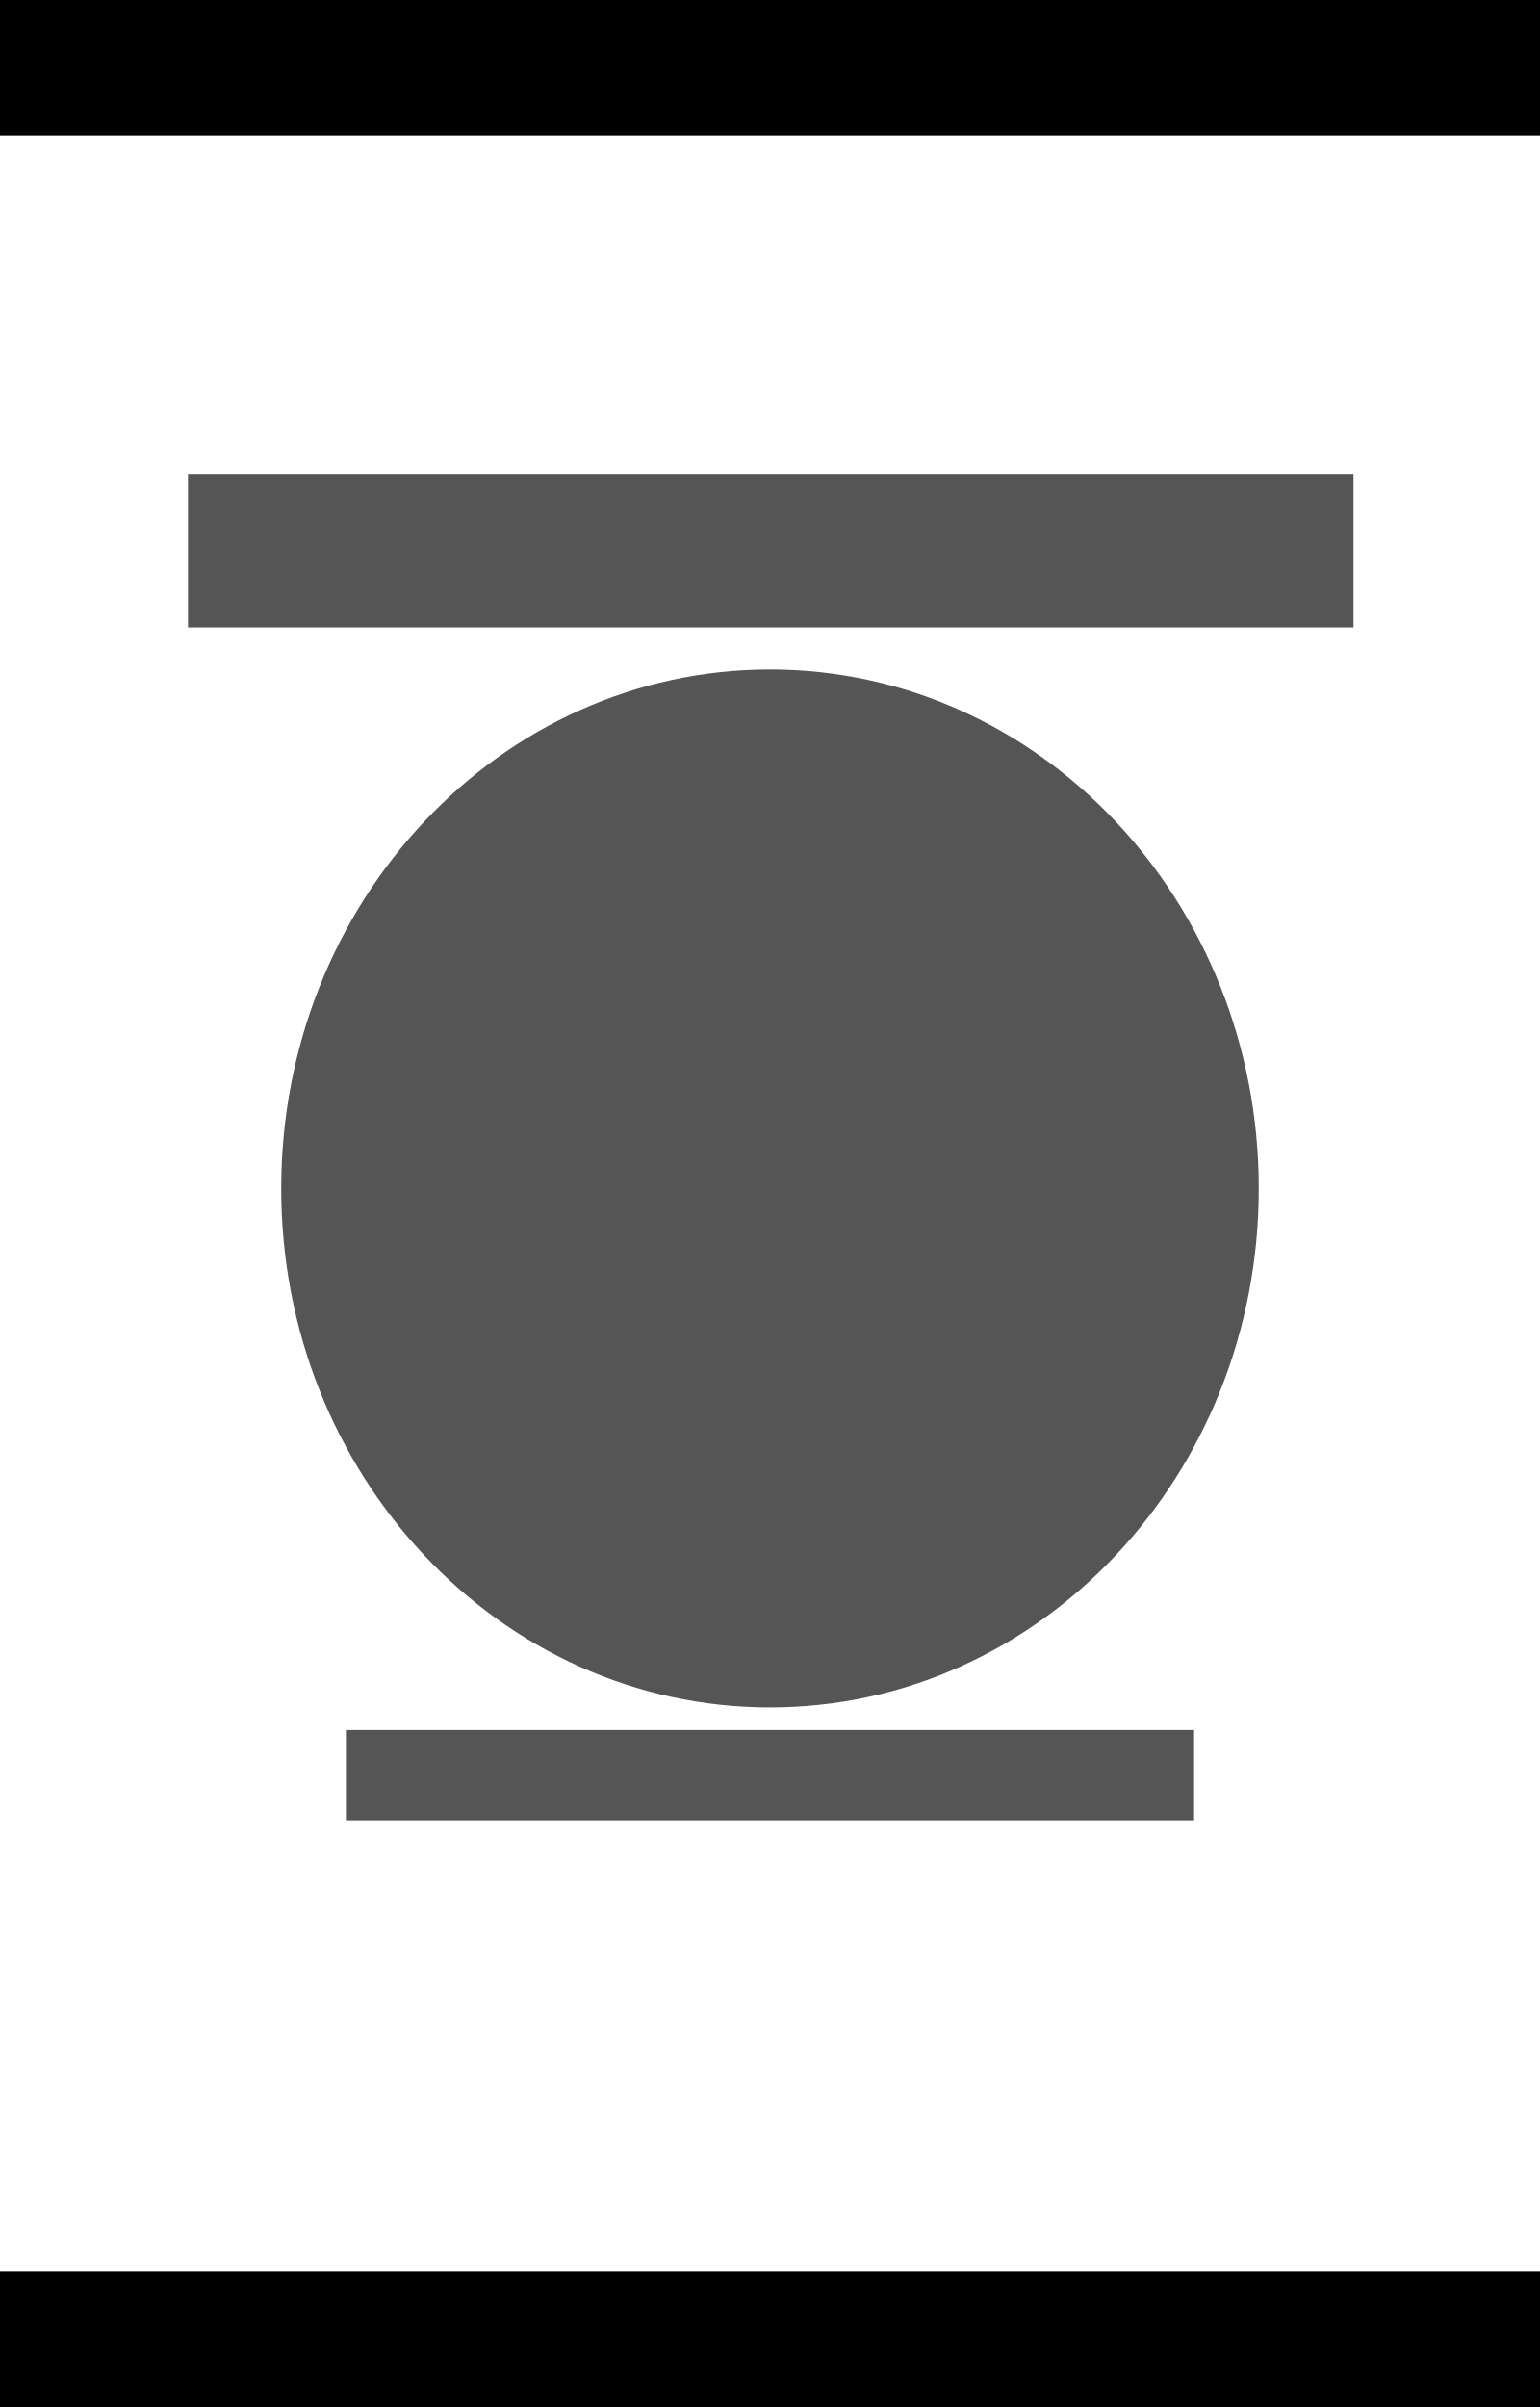
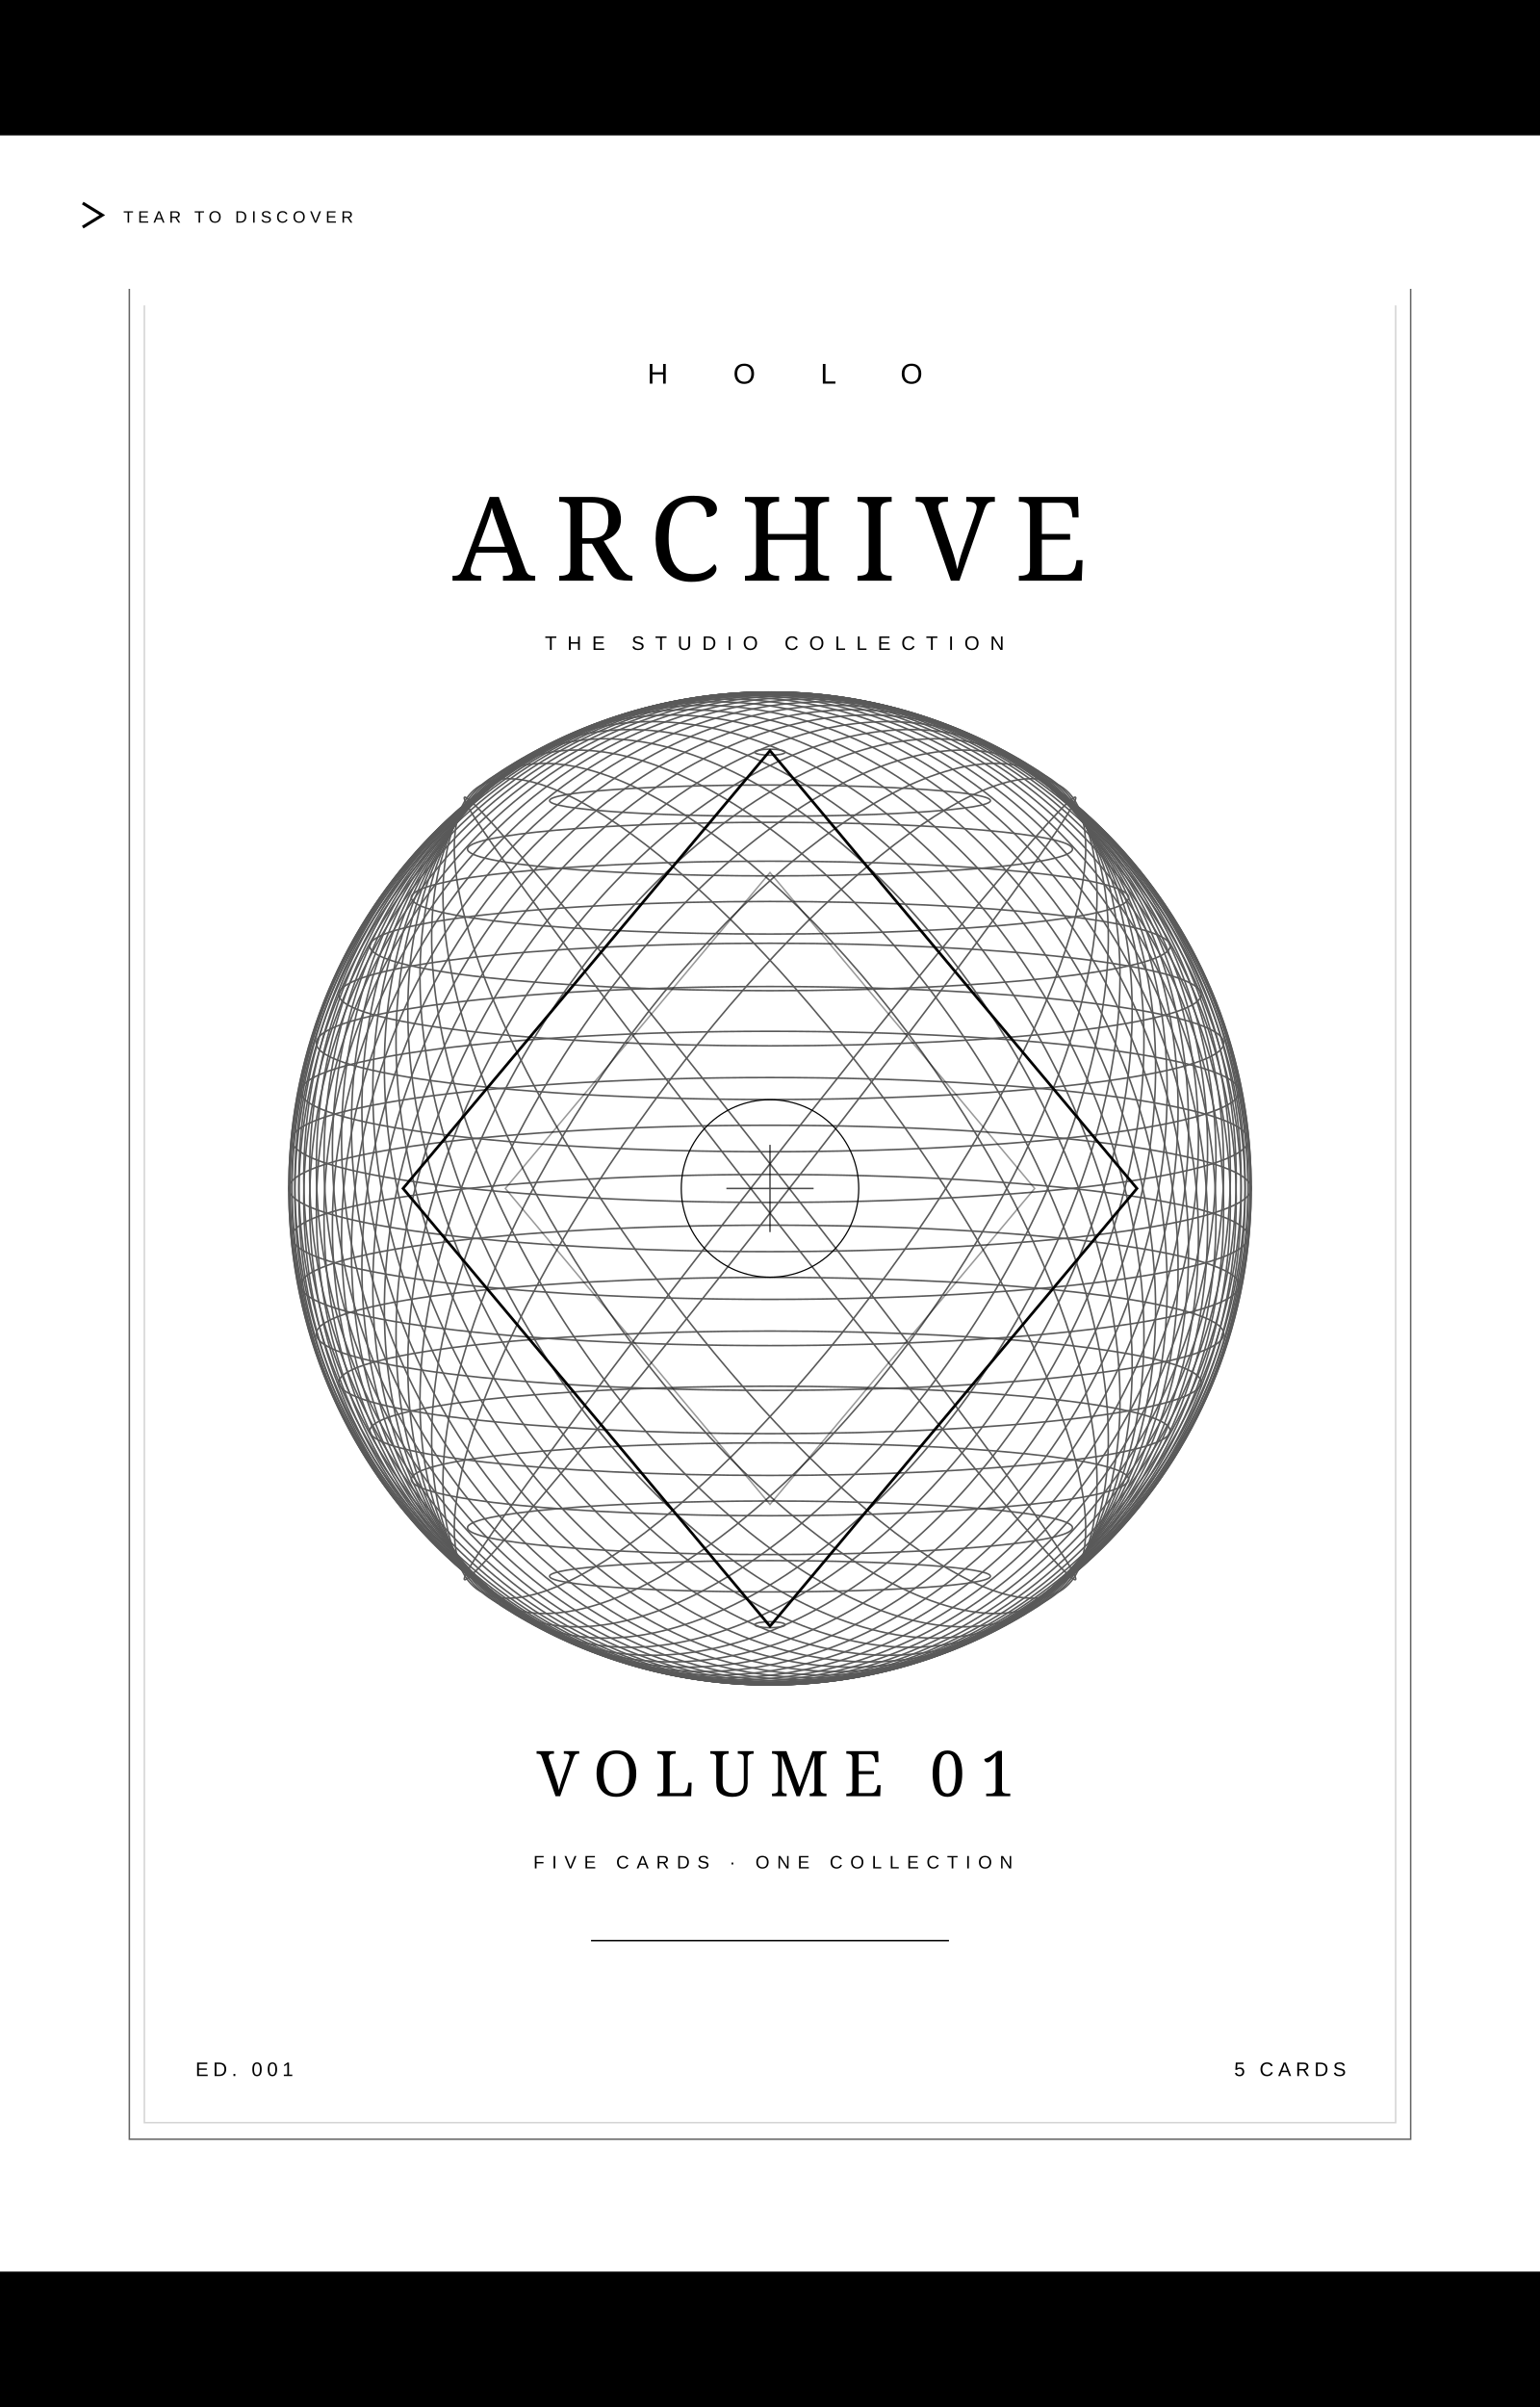
<svg xmlns="http://www.w3.org/2000/svg" width="1024" height="1600" viewBox="0 0 1024 1600">
  <path fill="white" d="M0 0h1024v1600H0z" />
  <path fill="black" d="M0 0h1024v90H0zM0 1510h1024v90H0z" />
-   <ellipse fill="#555" cx="512" cy="790" rx="325" ry="345" />
-   <path fill="#555" d="M125 315h775v102H125zM230 1150h564v60H230z" />
+   <g fill="none" stroke="black" opacity=".6">
+     <path d="M86 192v1230h852V192" />
+     <path d="M96 203v1208h832V203" opacity=".28" />
+   </g>
+   <g fill="black" text-anchor="middle" font-family="Arial,sans-serif">
+     <text x="522" y="255" font-size="19" letter-spacing="19">H O L O</text>
+     <text x="512" y="386" font-family="Georgia,serif" font-size="78" letter-spacing="13">ARCHIVE</text>
+     <text x="515" y="432" font-size="13" letter-spacing="7">THE STUDIO COLLECTION</text>
+   </g>
+   <g fill="none" stroke="black" stroke-width="1.05" opacity=".65">
+     <ellipse cx="512" cy="790" rx="10.12" ry="330" transform="rotate(-38.0 512 790)" />
+     <ellipse cx="512" cy="790" rx="96.46" ry="330" transform="rotate(-36.2 512 790)" />
+     <ellipse cx="512" cy="790" rx="134.78" ry="330" transform="rotate(-34.5 512 790)" />
+     <ellipse cx="512" cy="790" rx="163.04" ry="330" transform="rotate(-32.7 512 790)" />
+     <ellipse cx="512" cy="790" rx="185.90" ry="330" transform="rotate(-30.9 512 790)" />
+     <ellipse cx="512" cy="790" rx="205.16" ry="330" transform="rotate(-29.2 512 790)" />
+     <ellipse cx="512" cy="790" rx="221.76" ry="330" transform="rotate(-27.4 512 790)" />
+     <ellipse cx="512" cy="790" rx="236.27" ry="330" transform="rotate(-25.6 512 790)" />
+     <ellipse cx="512" cy="790" rx="249.05" ry="330" transform="rotate(-23.9 512 790)" />
+     <ellipse cx="512" cy="790" rx="260.36" ry="330" transform="rotate(-22.1 512 790)" />
+     <ellipse cx="512" cy="790" rx="270.38" ry="330" transform="rotate(-20.3 512 790)" />
+     <ellipse cx="512" cy="790" rx="279.24" ry="330" transform="rotate(-18.6 512 790)" />
+     <ellipse cx="512" cy="790" rx="287.07" ry="330" transform="rotate(-16.8 512 790)" />
+     <ellipse cx="512" cy="790" rx="293.93" ry="330" transform="rotate(-15.0 512 790)" />
+     <ellipse cx="512" cy="790" rx="299.90" ry="330" transform="rotate(-13.3 512 790)" />
+     <ellipse cx="512" cy="790" rx="305.03" ry="330" transform="rotate(-11.5 512 790)" />
+     <ellipse cx="512" cy="790" rx="309.35" ry="330" transform="rotate(-9.7 512 790)" />
+     <ellipse cx="512" cy="790" rx="312.91" ry="330" transform="rotate(-8.0 512 790)" />
+     <ellipse cx="512" cy="790" rx="315.73" ry="330" transform="rotate(-6.2 512 790)" />
+     <ellipse cx="512" cy="790" rx="317.83" ry="330" transform="rotate(-4.4 512 790)" />
+     <ellipse cx="512" cy="790" rx="319.22" ry="330" transform="rotate(-2.7 512 790)" />
+     <ellipse cx="512" cy="790" rx="319.91" ry="330" transform="rotate(-0.9 512 790)" />
+     <ellipse cx="512" cy="790" rx="319.91" ry="330" transform="rotate(0.9 512 790)" />
+     <ellipse cx="512" cy="790" rx="319.22" ry="330" transform="rotate(2.7 512 790)" />
+     <ellipse cx="512" cy="790" rx="317.83" ry="330" transform="rotate(4.4 512 790)" />
+     <ellipse cx="512" cy="790" rx="315.73" ry="330" transform="rotate(6.2 512 790)" />
+     <ellipse cx="512" cy="790" rx="312.91" ry="330" transform="rotate(8.0 512 790)" />
+     <ellipse cx="512" cy="790" rx="309.35" ry="330" transform="rotate(9.7 512 790)" />
+     <ellipse cx="512" cy="790" rx="305.03" ry="330" transform="rotate(11.5 512 790)" />
+     <ellipse cx="512" cy="790" rx="299.90" ry="330" transform="rotate(13.3 512 790)" />
+     <ellipse cx="512" cy="790" rx="293.93" ry="330" transform="rotate(15.0 512 790)" />
+     <ellipse cx="512" cy="790" rx="287.07" ry="330" transform="rotate(16.8 512 790)" />
+     <ellipse cx="512" cy="790" rx="279.24" ry="330" transform="rotate(18.6 512 790)" />
+     <ellipse cx="512" cy="790" rx="270.38" ry="330" transform="rotate(20.3 512 790)" />
+     <ellipse cx="512" cy="790" rx="260.36" ry="330" transform="rotate(22.1 512 790)" />
+     <ellipse cx="512" cy="790" rx="249.05" ry="330" transform="rotate(23.9 512 790)" />
+     <ellipse cx="512" cy="790" rx="236.27" ry="330" transform="rotate(25.6 512 790)" />
+     <ellipse cx="512" cy="790" rx="221.76" ry="330" transform="rotate(27.4 512 790)" />
+     <ellipse cx="512" cy="790" rx="205.16" ry="330" transform="rotate(29.2 512 790)" />
+     <ellipse cx="512" cy="790" rx="185.90" ry="330" transform="rotate(30.9 512 790)" />
+     <ellipse cx="512" cy="790" rx="163.04" ry="330" transform="rotate(32.7 512 790)" />
+     <ellipse cx="512" cy="790" rx="134.78" ry="330" transform="rotate(34.5 512 790)" />
+     <ellipse cx="512" cy="790" rx="96.46" ry="330" transform="rotate(36.2 512 790)" />
+     <ellipse cx="512" cy="790" rx="10.12" ry="330" transform="rotate(38.0 512 790)" />
+     <ellipse cx="512" cy="500.00" rx="10.12" ry="2.00" />
+     <ellipse cx="512" cy="532.22" rx="146.60" ry="10.40" />
+     <ellipse cx="512" cy="564.44" rx="201.13" ry="17.80" />
+     <ellipse cx="512" cy="596.67" rx="238.51" ry="24.22" />
+     <ellipse cx="512" cy="628.89" rx="266.07" ry="29.65" />
+     <ellipse cx="512" cy="661.11" rx="286.66" ry="34.10" />
+     <ellipse cx="512" cy="693.33" rx="301.70" ry="37.56" />
+     <ellipse cx="512" cy="725.56" rx="312.00" ry="40.02" />
+     <ellipse cx="512" cy="757.78" rx="318.02" ry="41.51" />
+     <ellipse cx="512" cy="790.00" rx="320.00" ry="42.00" />
+     <ellipse cx="512" cy="822.22" rx="318.02" ry="41.51" />
+     <ellipse cx="512" cy="854.44" rx="312.00" ry="40.02" />
+     <ellipse cx="512" cy="886.67" rx="301.70" ry="37.56" />
+     <ellipse cx="512" cy="918.89" rx="286.66" ry="34.10" />
+     <ellipse cx="512" cy="951.11" rx="266.07" ry="29.65" />
+     <ellipse cx="512" cy="983.33" rx="238.51" ry="24.22" />
+     <ellipse cx="512" cy="1015.56" rx="201.13" ry="17.80" />
+     <ellipse cx="512" cy="1047.78" rx="146.60" ry="10.40" />
+     <ellipse cx="512" cy="1080.00" rx="10.12" ry="2.00" />
+   </g>
+   <g fill="none" stroke="black">
+     <path d="M512 499 756 790 512 1081 268 790Z" stroke-width="1.8" />
+     <path d="m512 580 176 210-176 210-176-210Z" opacity=".4" />
+     <circle cx="512" cy="790" r="59" stroke-width=".8" />
+     <path d="M483 790h58m-29-29v58" opacity=".7" />
+   </g>
+   <g fill="black" text-anchor="middle">
+     <text x="516" y="1194" font-family="Georgia,serif" font-size="42" letter-spacing="10">VOLUME 01</text>
+     <text x="514" y="1242" font-family="Arial,sans-serif" font-size="12" letter-spacing="5">FIVE CARDS · ONE COLLECTION</text>
+   </g>
+   <path d="M393 1290h238" stroke="black" />
+   <g fill="black" font-family="Arial,sans-serif" font-size="13" letter-spacing="3">
+     <text x="130" y="1380">ED. 001</text>
+     <text x="895" y="1380" text-anchor="end">5 CARDS</text>
+   </g>
+   <path d="m55 135 13 8-13 8" fill="none" stroke="black" stroke-width="2" />
+   <text x="82" y="148" fill="black" font-family="Arial,sans-serif" font-size="11" letter-spacing="3">TEAR TO DISCOVER</text>
</svg>
